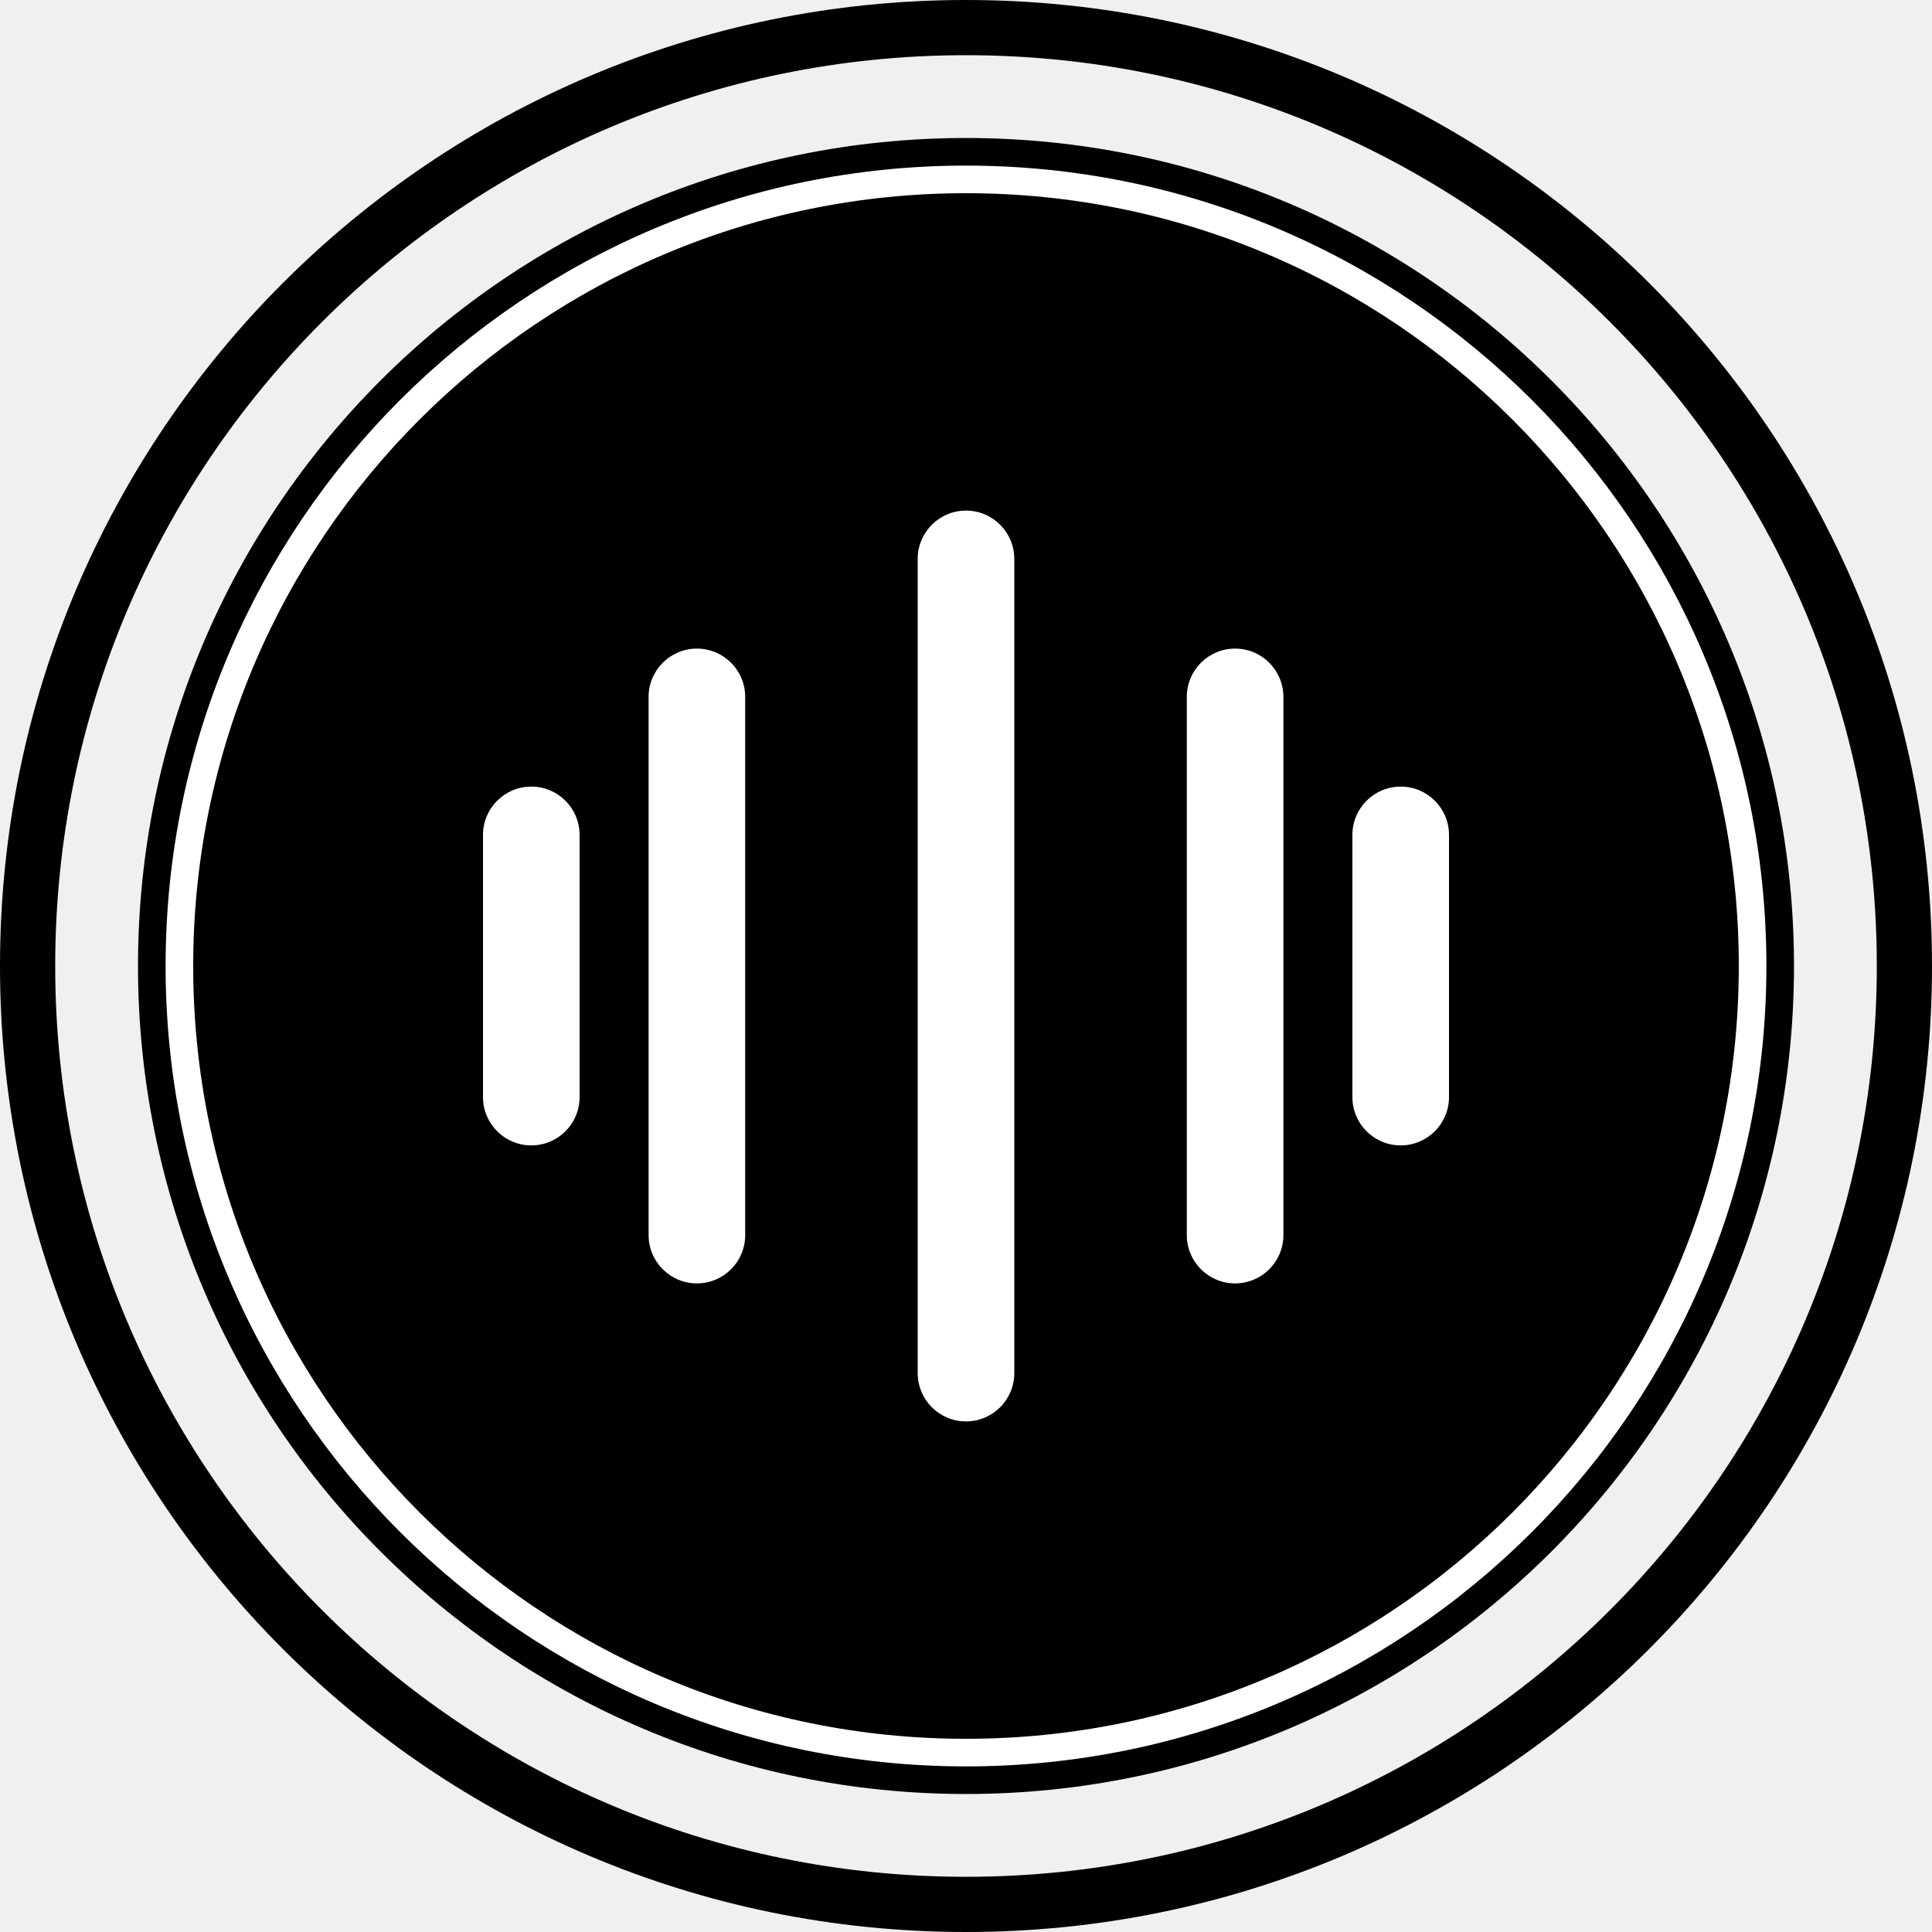
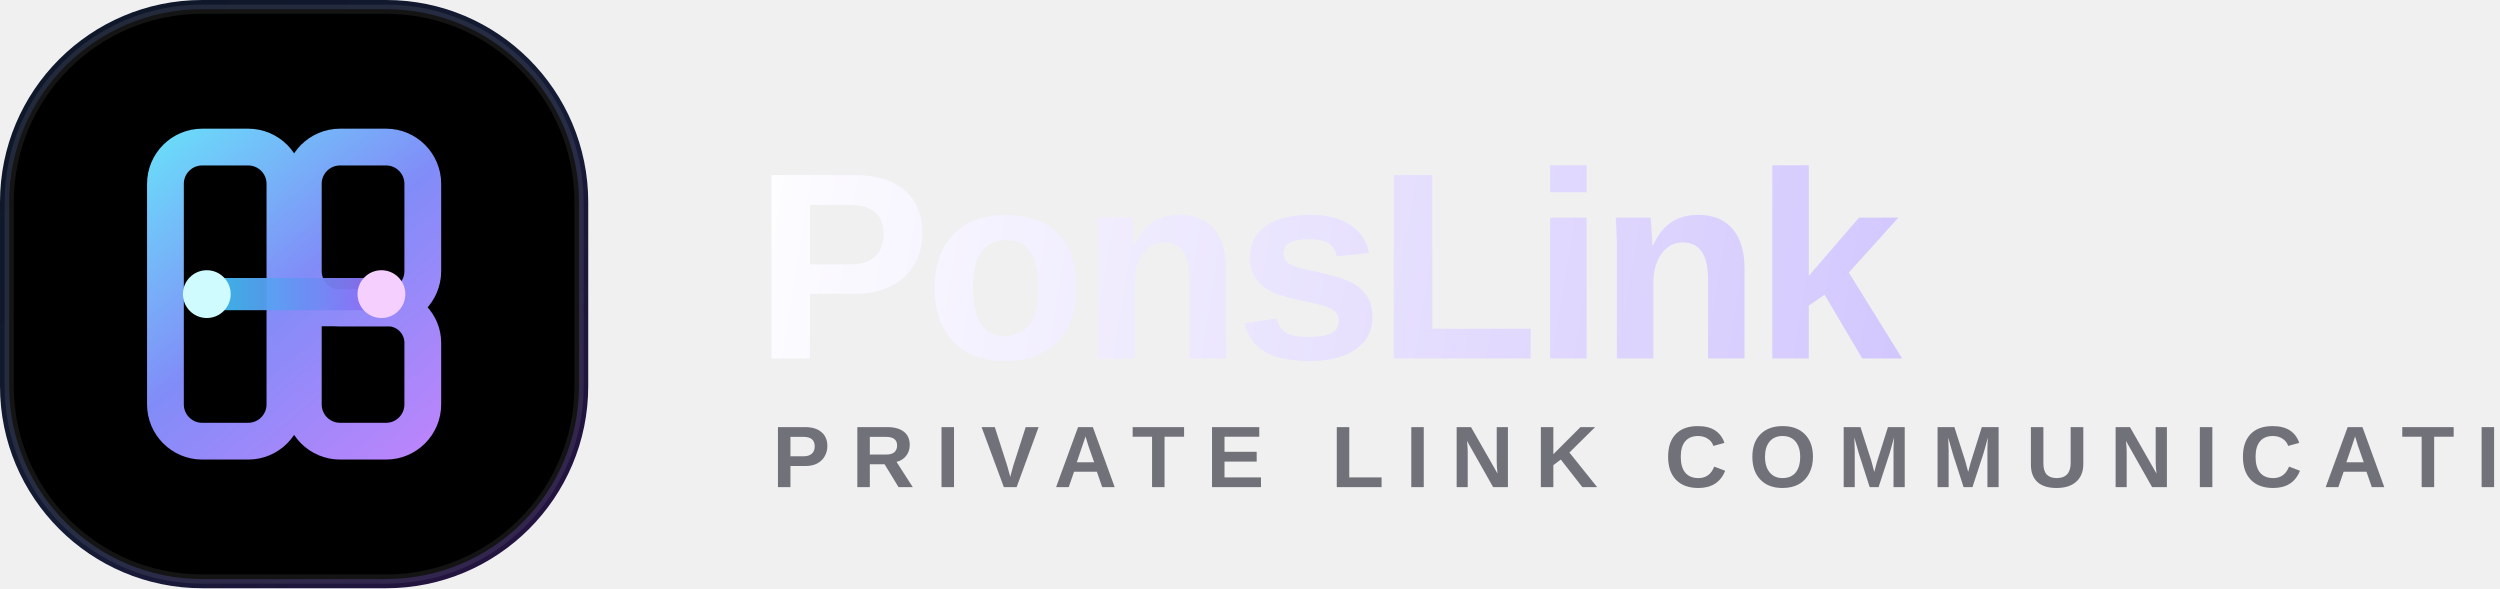
- <svg xmlns="http://www.w3.org/2000/svg" viewBox="0 0 140 140" width="140" height="140">
-   <circle cx="70" cy="70" r="68" fill="none" stroke="#000000" stroke-width="4" />
-   <circle cx="70" cy="70" r="60" fill="#000000" />
-   <circle cx="70" cy="70" r="57" fill="none" stroke="#FFFFFF" stroke-width="2" />
-   <g fill="#FFFFFF">
-     <rect x="35" y="57" width="7" height="26" rx="3.5" />
-     <rect x="47" y="47" width="7" height="46" rx="3.5" />
-     <rect x="66.5" y="37" width="7" height="66" rx="3.5" />
-     <rect x="86" y="47" width="7" height="46" rx="3.5" />
-     <rect x="98" y="57" width="7" height="26" rx="3.5" />
+ <svg xmlns="http://www.w3.org/2000/svg" viewBox="0 0 272 64" width="272" height="64" role="img" aria-label="PonsLink logo">
+   <defs>
+     <linearGradient id="bg" x1="10" y1="8" x2="54" y2="56" gradientUnits="userSpaceOnUse">
+       <stop offset="0" stop-color="#0F172A" />
+       <stop offset="0.55" stop-color="#141B34" />
+       <stop offset="1" stop-color="#22143F" />
+     </linearGradient>
+     <linearGradient id="frame" x1="16" y1="12" x2="48" y2="50" gradientUnits="userSpaceOnUse">
+       <stop offset="0" stop-color="#67E8F9" />
+       <stop offset="0.5" stop-color="#818CF8" />
+       <stop offset="1" stop-color="#C084FC" />
+     </linearGradient>
+     <linearGradient id="pulse" x1="18" y1="32" x2="46" y2="32" gradientUnits="userSpaceOnUse">
+       <stop offset="0" stop-color="#22D3EE" />
+       <stop offset="1" stop-color="#A855F7" />
+     </linearGradient>
+     <linearGradient id="word" x1="78" y1="18" x2="250" y2="46" gradientUnits="userSpaceOnUse">
+       <stop offset="0" stop-color="#FFFFFF" />
+       <stop offset="1" stop-color="#C4B5FD" />
+     </linearGradient>
+   </defs>
+   <g>
+     <rect x="0" y="0" width="64" height="64" rx="22" fill="url(#bg)" />
+     <rect x="1" y="1" width="62" height="62" rx="21" stroke="rgba(255,255,255,0.08)" />
+     <path d="M18 20C18 17.791 19.791 16 22 16H27C29.209 16 31 17.791 31 20V44C31 46.209 29.209 48 27 48H22C19.791 48 18 46.209 18 44V20Z" fill="none" stroke="url(#frame)" stroke-width="4" stroke-linejoin="round" />
+     <path d="M33 20C33 17.791 34.791 16 37 16H42C44.209 16 46 17.791 46 20V29.5C46 31.709 44.209 33.5 42 33.5H37C34.791 33.5 33 31.709 33 29.5V20Z" fill="none" stroke="url(#frame)" stroke-width="4" stroke-linejoin="round" />
+     <path d="M32 33.5H42.2C44.299 33.5 46 35.201 46 37.3V44C46 46.209 44.209 48 42 48H37C34.791 48 33 46.209 33 44V33.5Z" fill="none" stroke="url(#frame)" stroke-width="4" stroke-linejoin="round" />
+     <path d="M22.5 32H41.5" stroke="url(#pulse)" stroke-width="3.5" stroke-linecap="round" opacity="0.95" />
+     <circle cx="22.5" cy="32" r="2.6" fill="#CFFAFE" />
+     <circle cx="41.5" cy="32" r="2.6" fill="#F5D0FE" />
+   </g>
+   <g>
+     <text x="82" y="39" font-family="'Segoe UI', 'SF Pro Display', 'Helvetica Neue', Arial, sans-serif" font-size="29" font-weight="700" letter-spacing="-0.8" fill="url(#word)">PonsLink</text>
+     <text x="84" y="53" font-family="'Segoe UI', 'SF Pro Text', 'Helvetica Neue', Arial, sans-serif" font-size="9.5" font-weight="600" letter-spacing="2.3" fill="#71717A">PRIVATE LINK COMMUNICATION</text>
  </g>
</svg>
